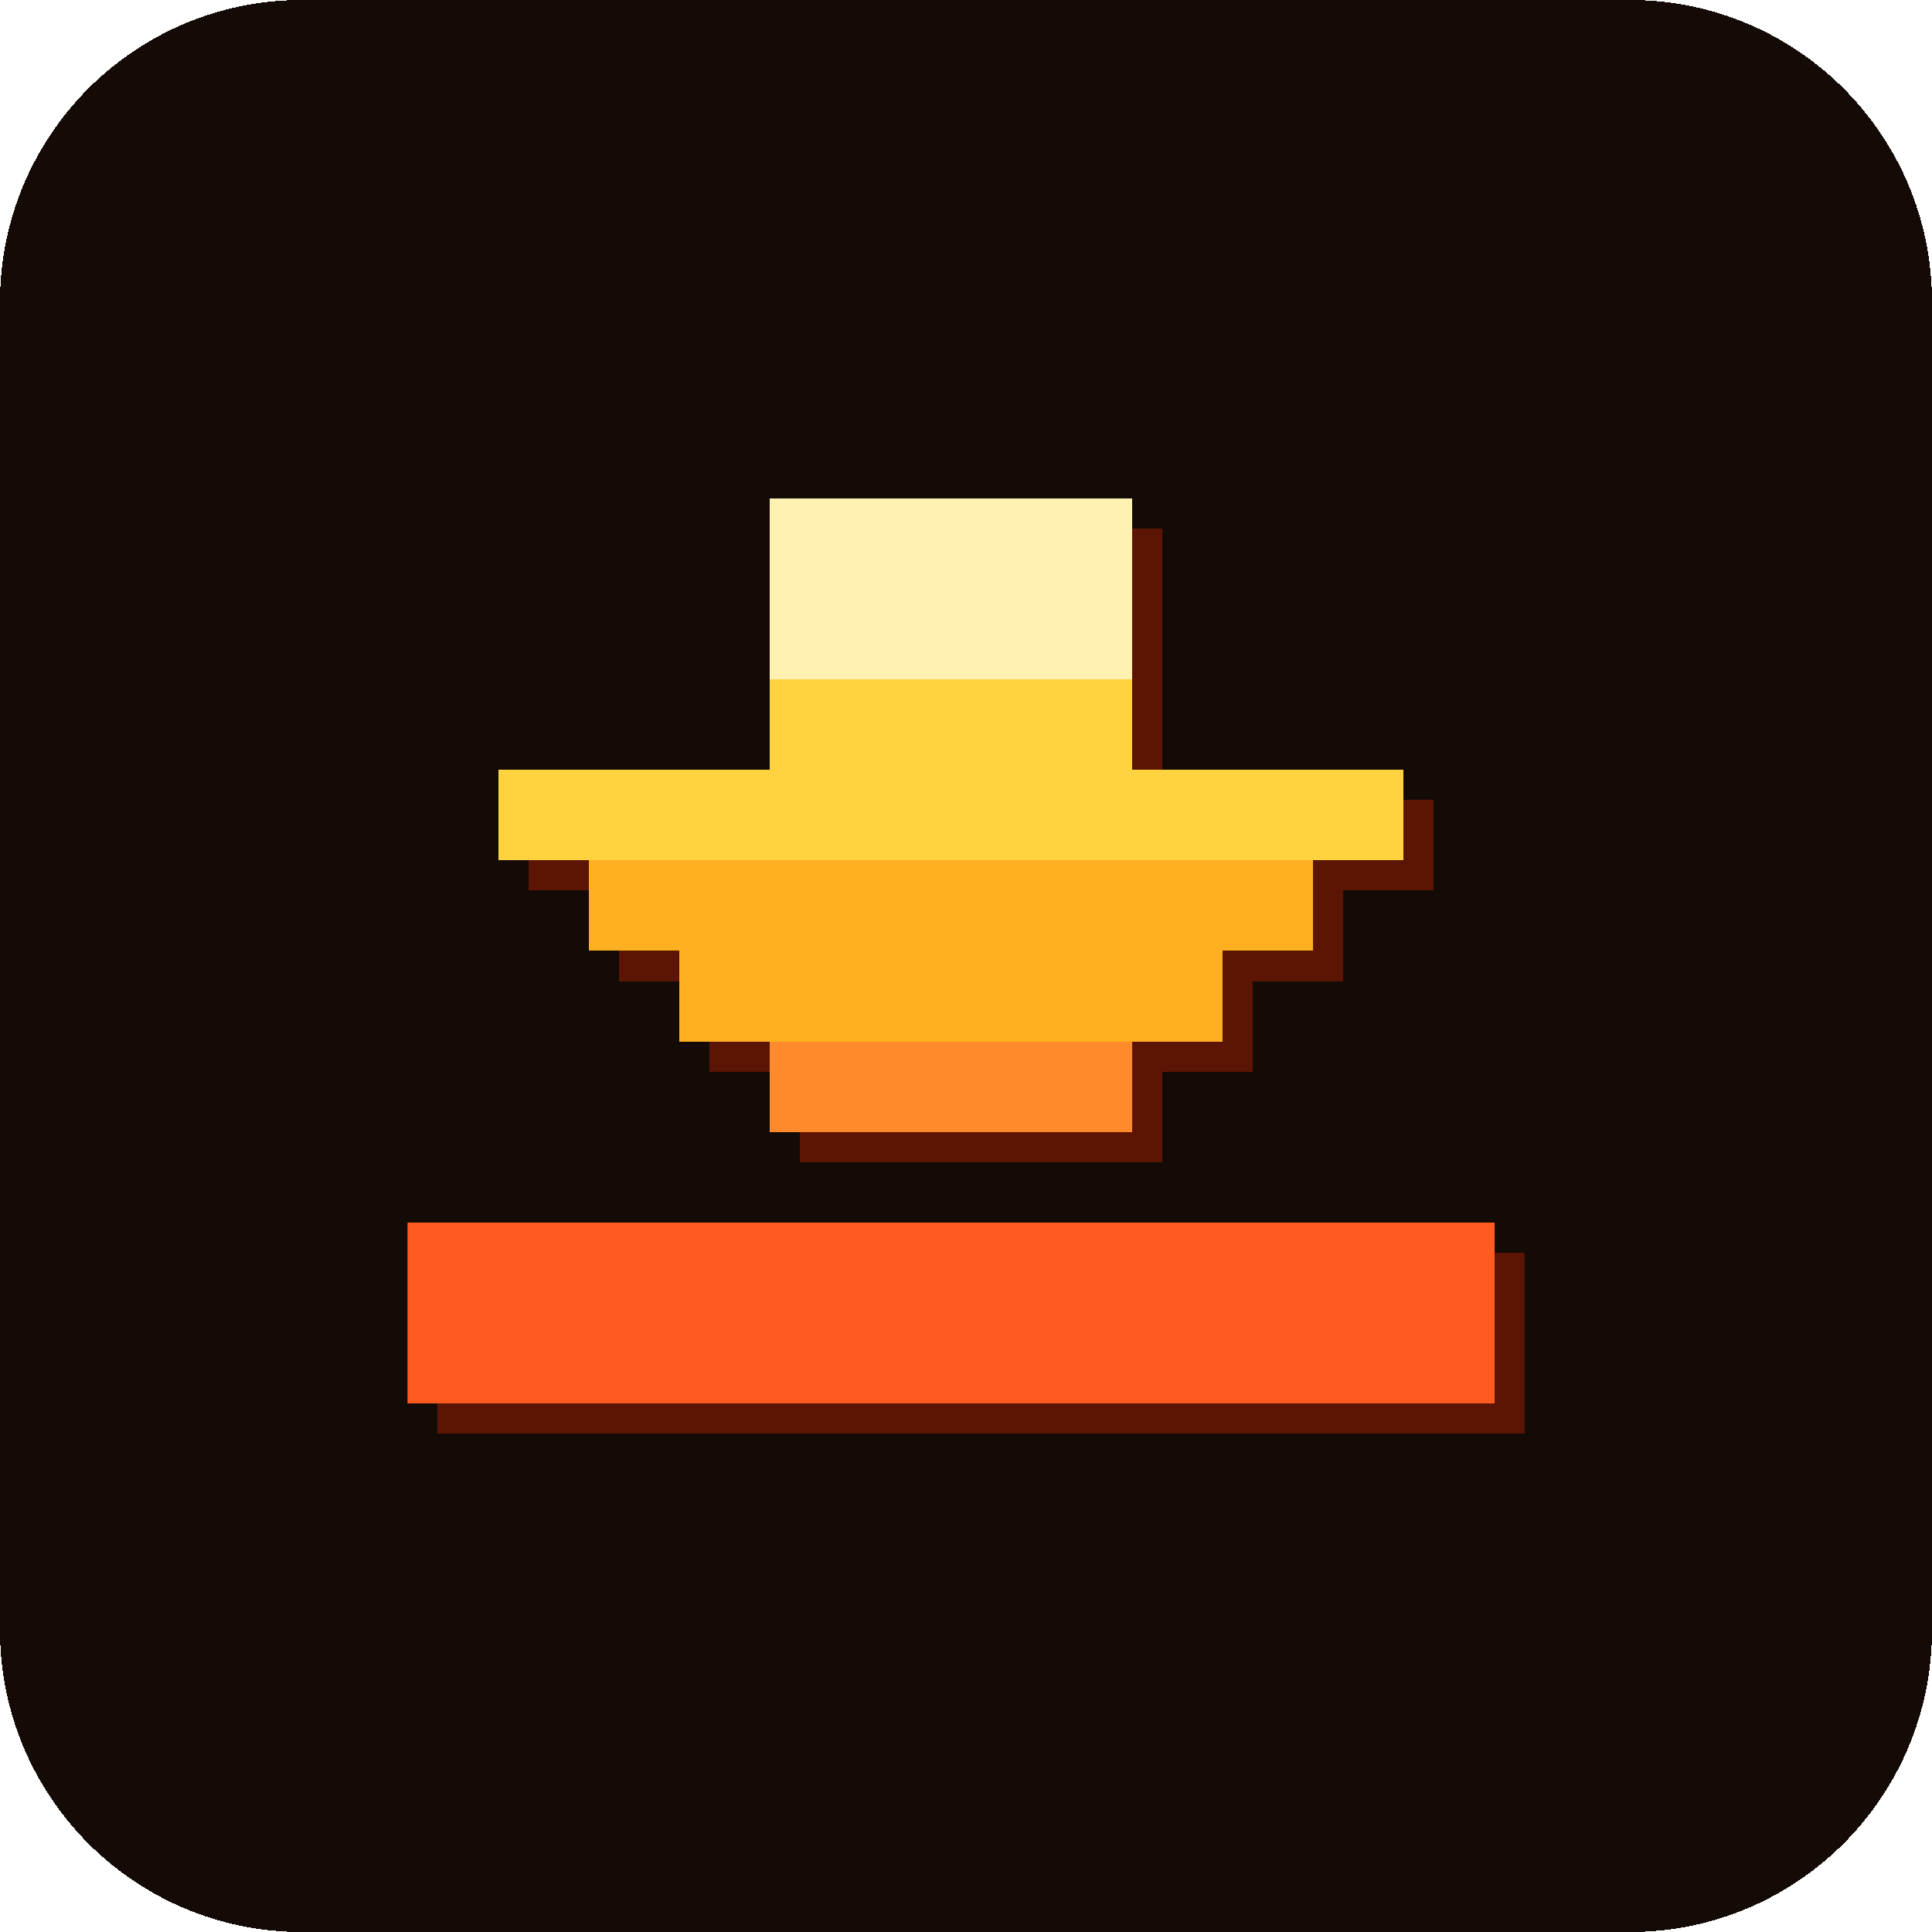
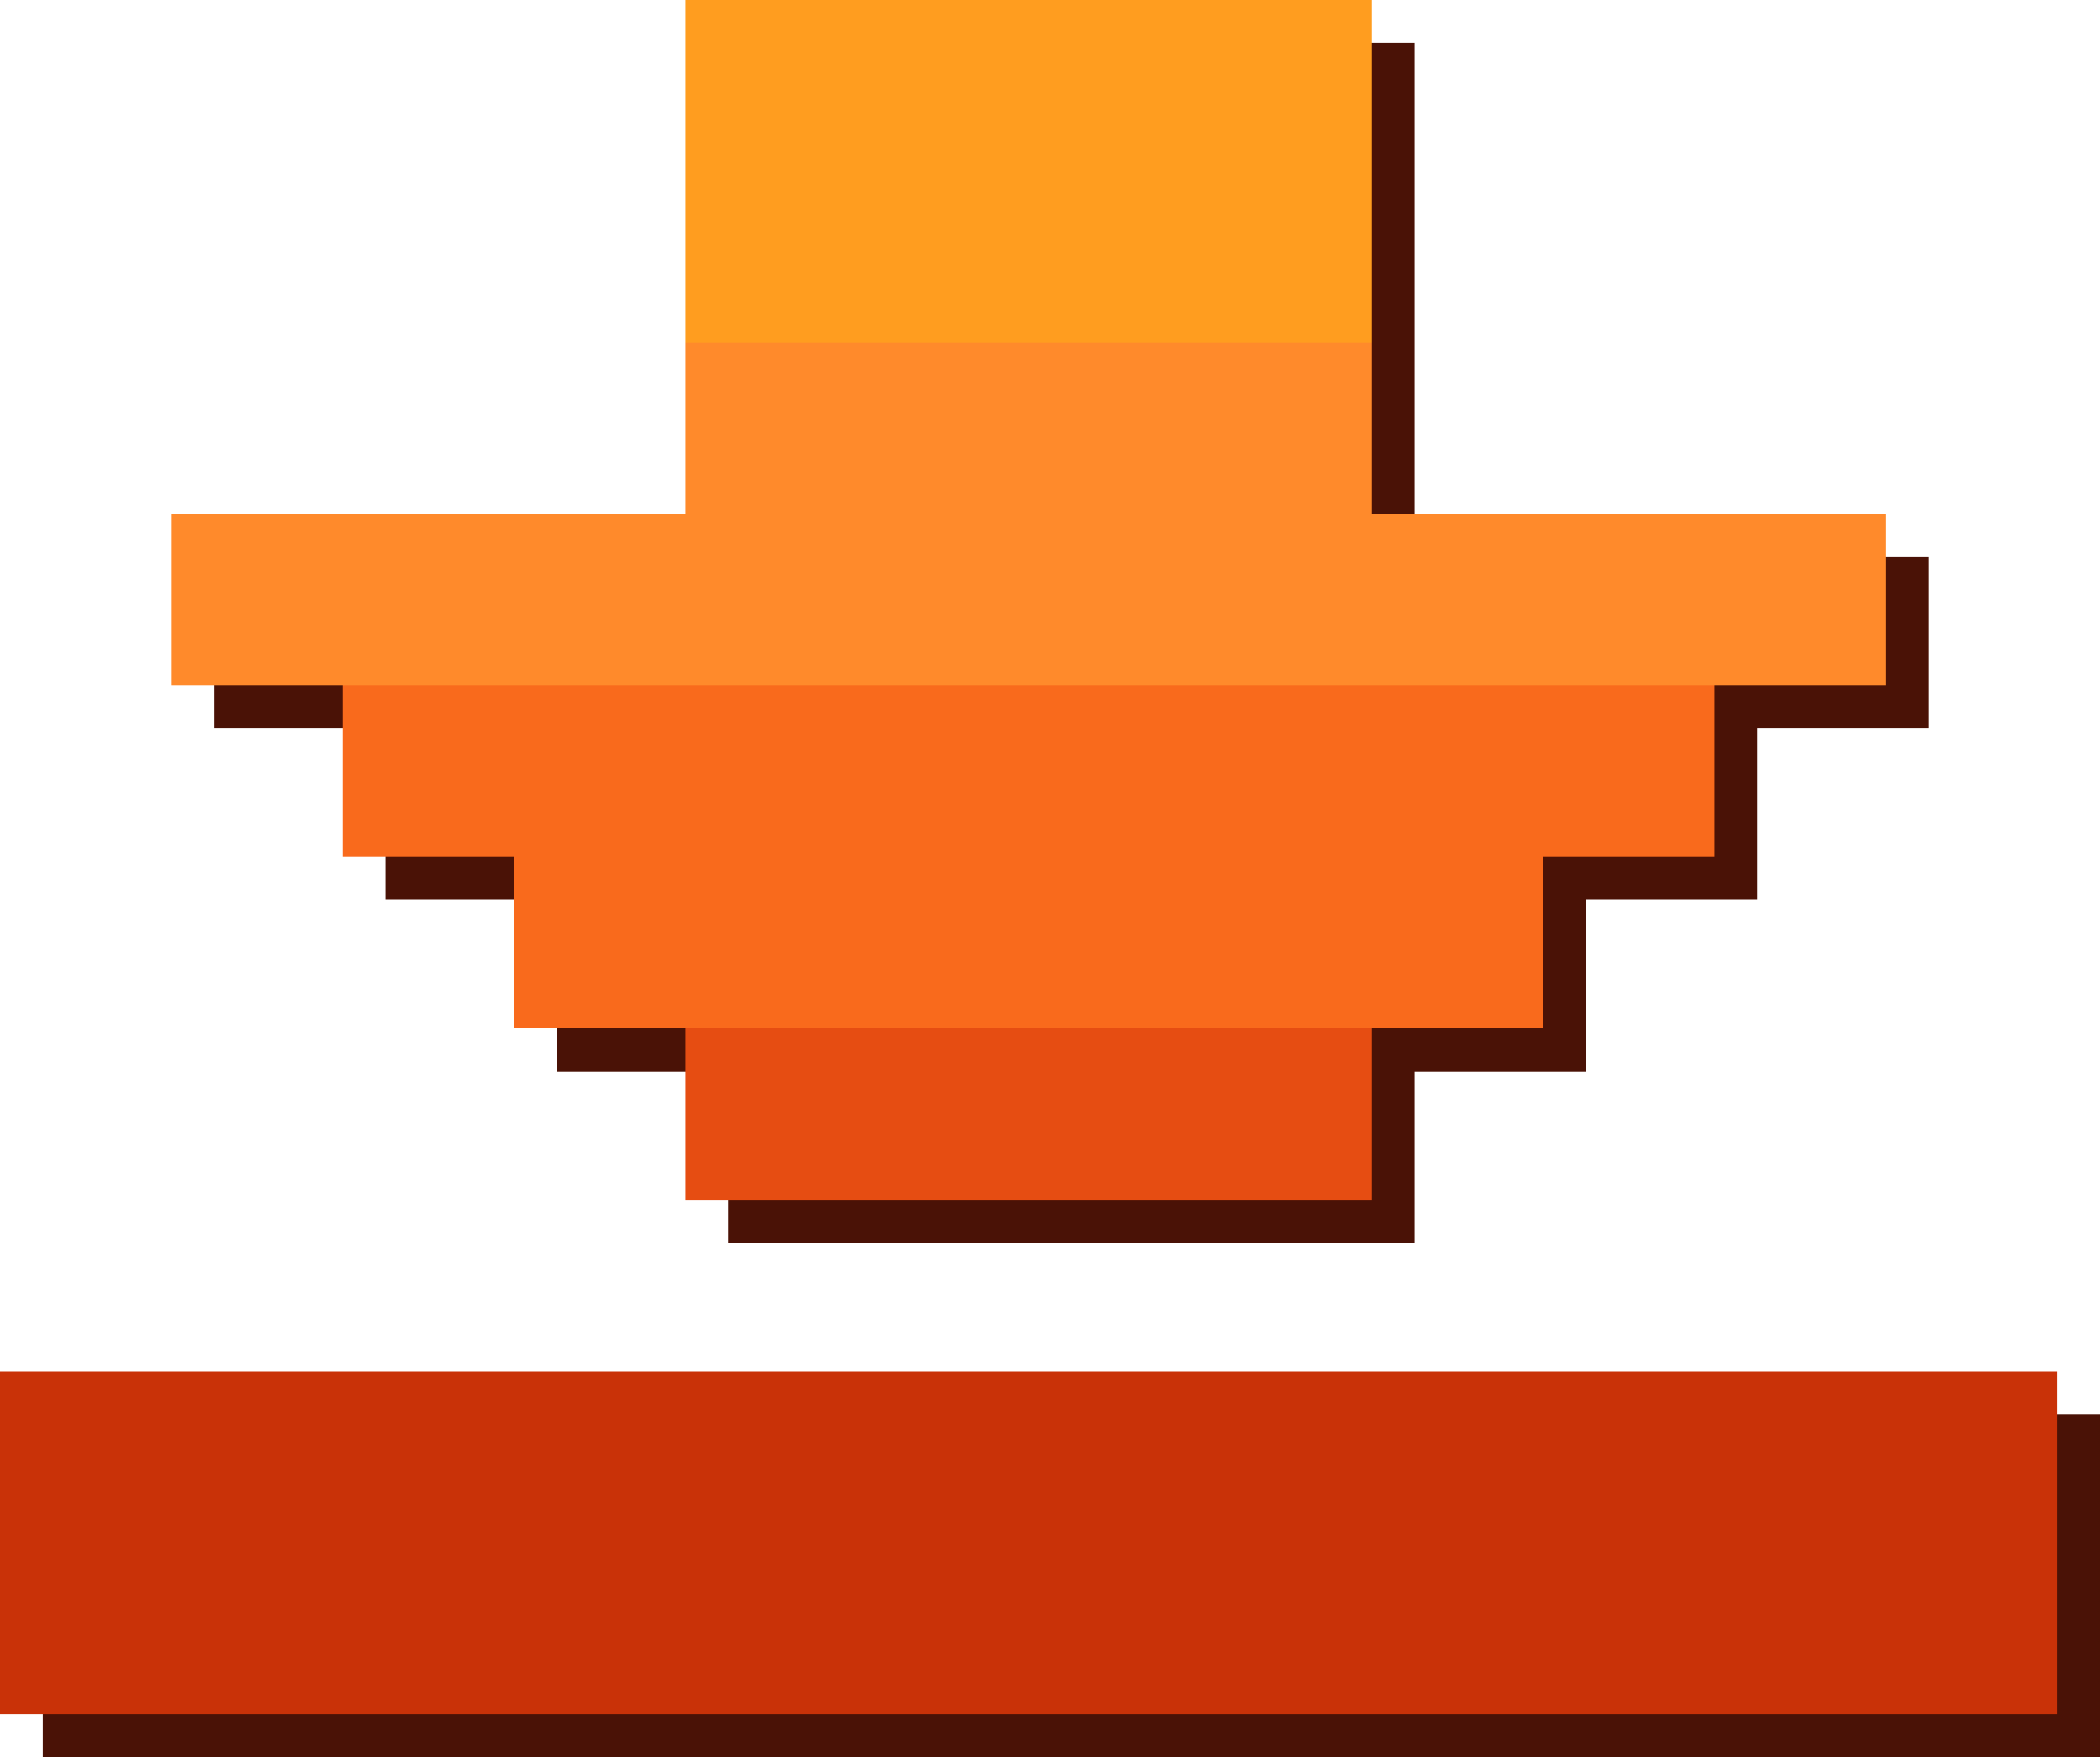
- <svg xmlns="http://www.w3.org/2000/svg" viewBox="0 0 64 64" width="64" height="64" shape-rendering="crispEdges">
-   <rect width="64" height="64" rx="10" fill="#140b07" />
-   <svg x="13.5" y="16.5" width="37" height="31" viewBox="0 0 37 31">
-     <rect x="13" y="1" width="12" height="3" fill="#5c1505" />
-     <rect x="13" y="4" width="12" height="3" fill="#5c1505" />
-     <rect x="13" y="7" width="12" height="3" fill="#5c1505" />
-     <rect x="4" y="10" width="30" height="3" fill="#5c1505" />
-     <rect x="7" y="13" width="24" height="3" fill="#5c1505" />
-     <rect x="10" y="16" width="18" height="3" fill="#5c1505" />
-     <rect x="13" y="19" width="12" height="3" fill="#5c1505" />
-     <rect x="1" y="25" width="36" height="3" fill="#5c1505" />
-     <rect x="1" y="28" width="36" height="3" fill="#5c1505" />
-     <rect x="12" y="0" width="12" height="3" fill="#fff2b0" />
-     <rect x="12" y="3" width="12" height="3" fill="#fff2b0" />
-     <rect x="12" y="6" width="12" height="3" fill="#ffd23f" />
-     <rect x="3" y="9" width="30" height="3" fill="#ffd23f" />
-     <rect x="6" y="12" width="24" height="3" fill="#ffb020" />
-     <rect x="9" y="15" width="18" height="3" fill="#ffb020" />
-     <rect x="12" y="18" width="12" height="3" fill="#ff8a2b" />
-     <rect x="0" y="24" width="36" height="3" fill="#ff5a1f" />
-     <rect x="0" y="27" width="36" height="3" fill="#ff5a1f" />
-   </svg>
+ <svg xmlns="http://www.w3.org/2000/svg" viewBox="0 0 49 41" width="49" height="41" shape-rendering="crispEdges">
+   <rect x="17" y="1" width="16" height="4" fill="#4a1206" />
+   <rect x="17" y="5" width="16" height="4" fill="#4a1206" />
+   <rect x="17" y="9" width="16" height="4" fill="#4a1206" />
+   <rect x="5" y="13" width="40" height="4" fill="#4a1206" />
+   <rect x="9" y="17" width="32" height="4" fill="#4a1206" />
+   <rect x="13" y="21" width="24" height="4" fill="#4a1206" />
+   <rect x="17" y="25" width="16" height="4" fill="#4a1206" />
+   <rect x="1" y="33" width="48" height="4" fill="#4a1206" />
+   <rect x="1" y="37" width="48" height="4" fill="#4a1206" />
+   <rect x="16" y="0" width="16" height="4" fill="#ff9d1f" />
+   <rect x="16" y="4" width="16" height="4" fill="#ff9d1f" />
+   <rect x="16" y="8" width="16" height="4" fill="#ff8a2b" />
+   <rect x="4" y="12" width="40" height="4" fill="#ff8a2b" />
+   <rect x="8" y="16" width="32" height="4" fill="#f96a1c" />
+   <rect x="12" y="20" width="24" height="4" fill="#f96a1c" />
+   <rect x="16" y="24" width="16" height="4" fill="#e64d12" />
+   <rect x="0" y="32" width="48" height="4" fill="#c93208" />
+   <rect x="0" y="36" width="48" height="4" fill="#c93208" />
</svg>
